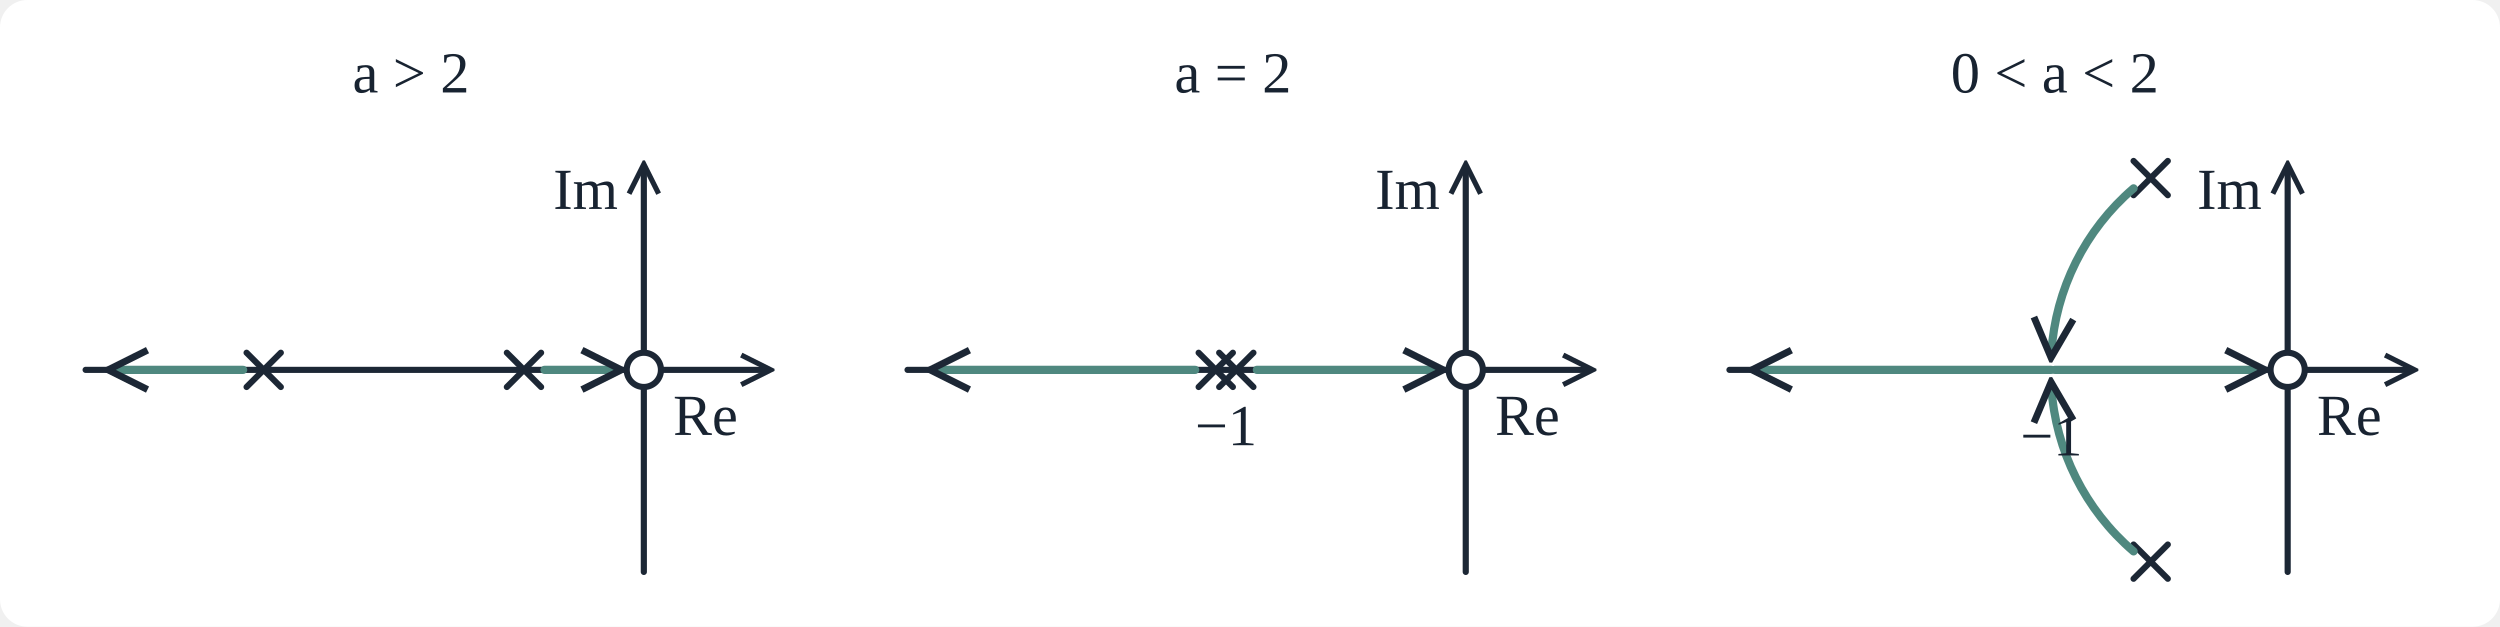
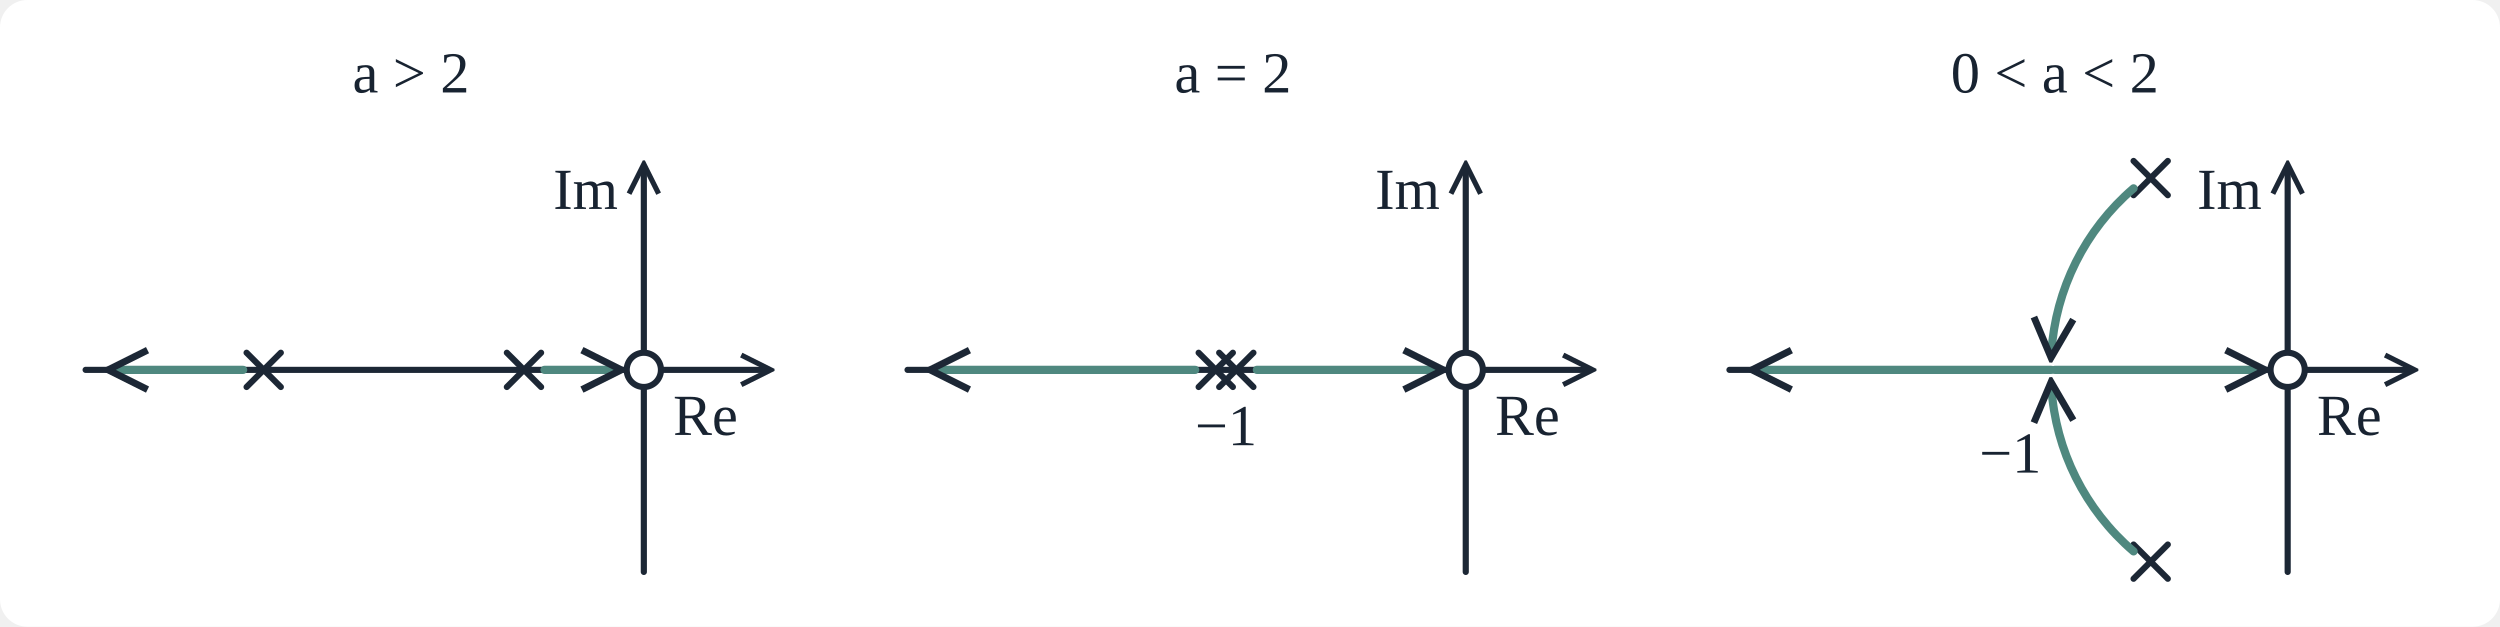
<svg xmlns="http://www.w3.org/2000/svg" viewBox="0 0 730 183" role="img" aria-label="三种参数根轨迹，箭头表示τ增大方向">
  <defs>
    <marker id="arrow" viewBox="0 0 10 10" refX="8" refY="5" markerWidth="6" markerHeight="6" orient="auto-start-reverse">
      <path d="M 1 1 L 9 5 L 1 9" fill="none" stroke="#1c2735" stroke-width="1.4" />
    </marker>
  </defs>
  <rect width="100%" height="100%" rx="8" fill="#fff" />
  <g fill="none" stroke="#1c2735" stroke-width="1.8" stroke-linecap="round" stroke-linejoin="round" font-family="&quot;Times New Roman&quot;, &quot;Liberation Serif&quot;, SimSun, &quot;宋体&quot;, &quot;Noto Serif CJK SC&quot;, serif" font-size="17">
    <style>text{fill:#182331;stroke:none} .curve{stroke:#4f887f;stroke-width:2.4} .grid{stroke:#b5c5d4;stroke-width:1;stroke-dasharray:4 4}</style>
    <text x="120" y="27" text-anchor="middle">a &gt; 2</text>
    <line x1="25" y1="108" x2="224" y2="108" marker-end="url(#arrow)" />
    <line x1="188" y1="167" x2="188" y2="49" marker-end="url(#arrow)" />
    <text x="206" y="127" text-anchor="middle">Re</text>
    <text x="171" y="61" text-anchor="middle">Im</text>
    <circle cx="188" cy="108" r="5" fill="#fff" />
    <path d="M72,103l10,10m0,-10l-10,10" class="" />
    <path d="M148,103l10,10m0,-10l-10,10" class="" />
    <path d="M71,108H33" class="curve" marker-end="url(#arrow)" />
    <path d="M159,108H180" class="curve" marker-end="url(#arrow)" />
    <text x="360" y="27" text-anchor="middle">a = 2</text>
    <line x1="265" y1="108" x2="464" y2="108" marker-end="url(#arrow)" />
    <line x1="428" y1="167" x2="428" y2="49" marker-end="url(#arrow)" />
    <text x="446" y="127" text-anchor="middle">Re</text>
    <text x="411" y="61" text-anchor="middle">Im</text>
    <circle cx="428" cy="108" r="5" fill="#fff" />
    <path d="M350,103l10,10m0,-10l-10,10" class="" />
    <path d="M356,103l10,10m0,-10l-10,10" class="" />
    <path d="M349,108H273" class="curve" marker-end="url(#arrow)" />
    <path d="M367,108H420" class="curve" marker-end="url(#arrow)" />
    <text x="358" y="130" text-anchor="middle">−1</text>
    <text x="600" y="27" text-anchor="middle">0 &lt; a &lt; 2</text>
    <line x1="505" y1="108" x2="704" y2="108" marker-end="url(#arrow)" />
    <line x1="668" y1="167" x2="668" y2="49" marker-end="url(#arrow)" />
    <text x="686" y="127" text-anchor="middle">Re</text>
    <text x="651" y="61" text-anchor="middle">Im</text>
    <circle cx="668" cy="108" r="5" fill="#fff" />
    <path d="M623,47l10,10m0,-10l-10,10" class="" />
    <path d="M623,159l10,10m0,-10l-10,10" class="" />
    <path d="M623,55 A69,69 0 0 0 599,103" class="curve" marker-end="url(#arrow)" />
    <path d="M623,161 A69,69 0 0 1 599,113" class="curve" marker-end="url(#arrow)" />
    <path d="M599,108H513" class="curve" marker-end="url(#arrow)" />
    <path d="M600,108H660" class="curve" marker-end="url(#arrow)" />
-     <text x="599" y="133" text-anchor="middle">−1</text>
+     <text x="587" y="138" text-anchor="middle">−1</text>
  </g>
</svg>
